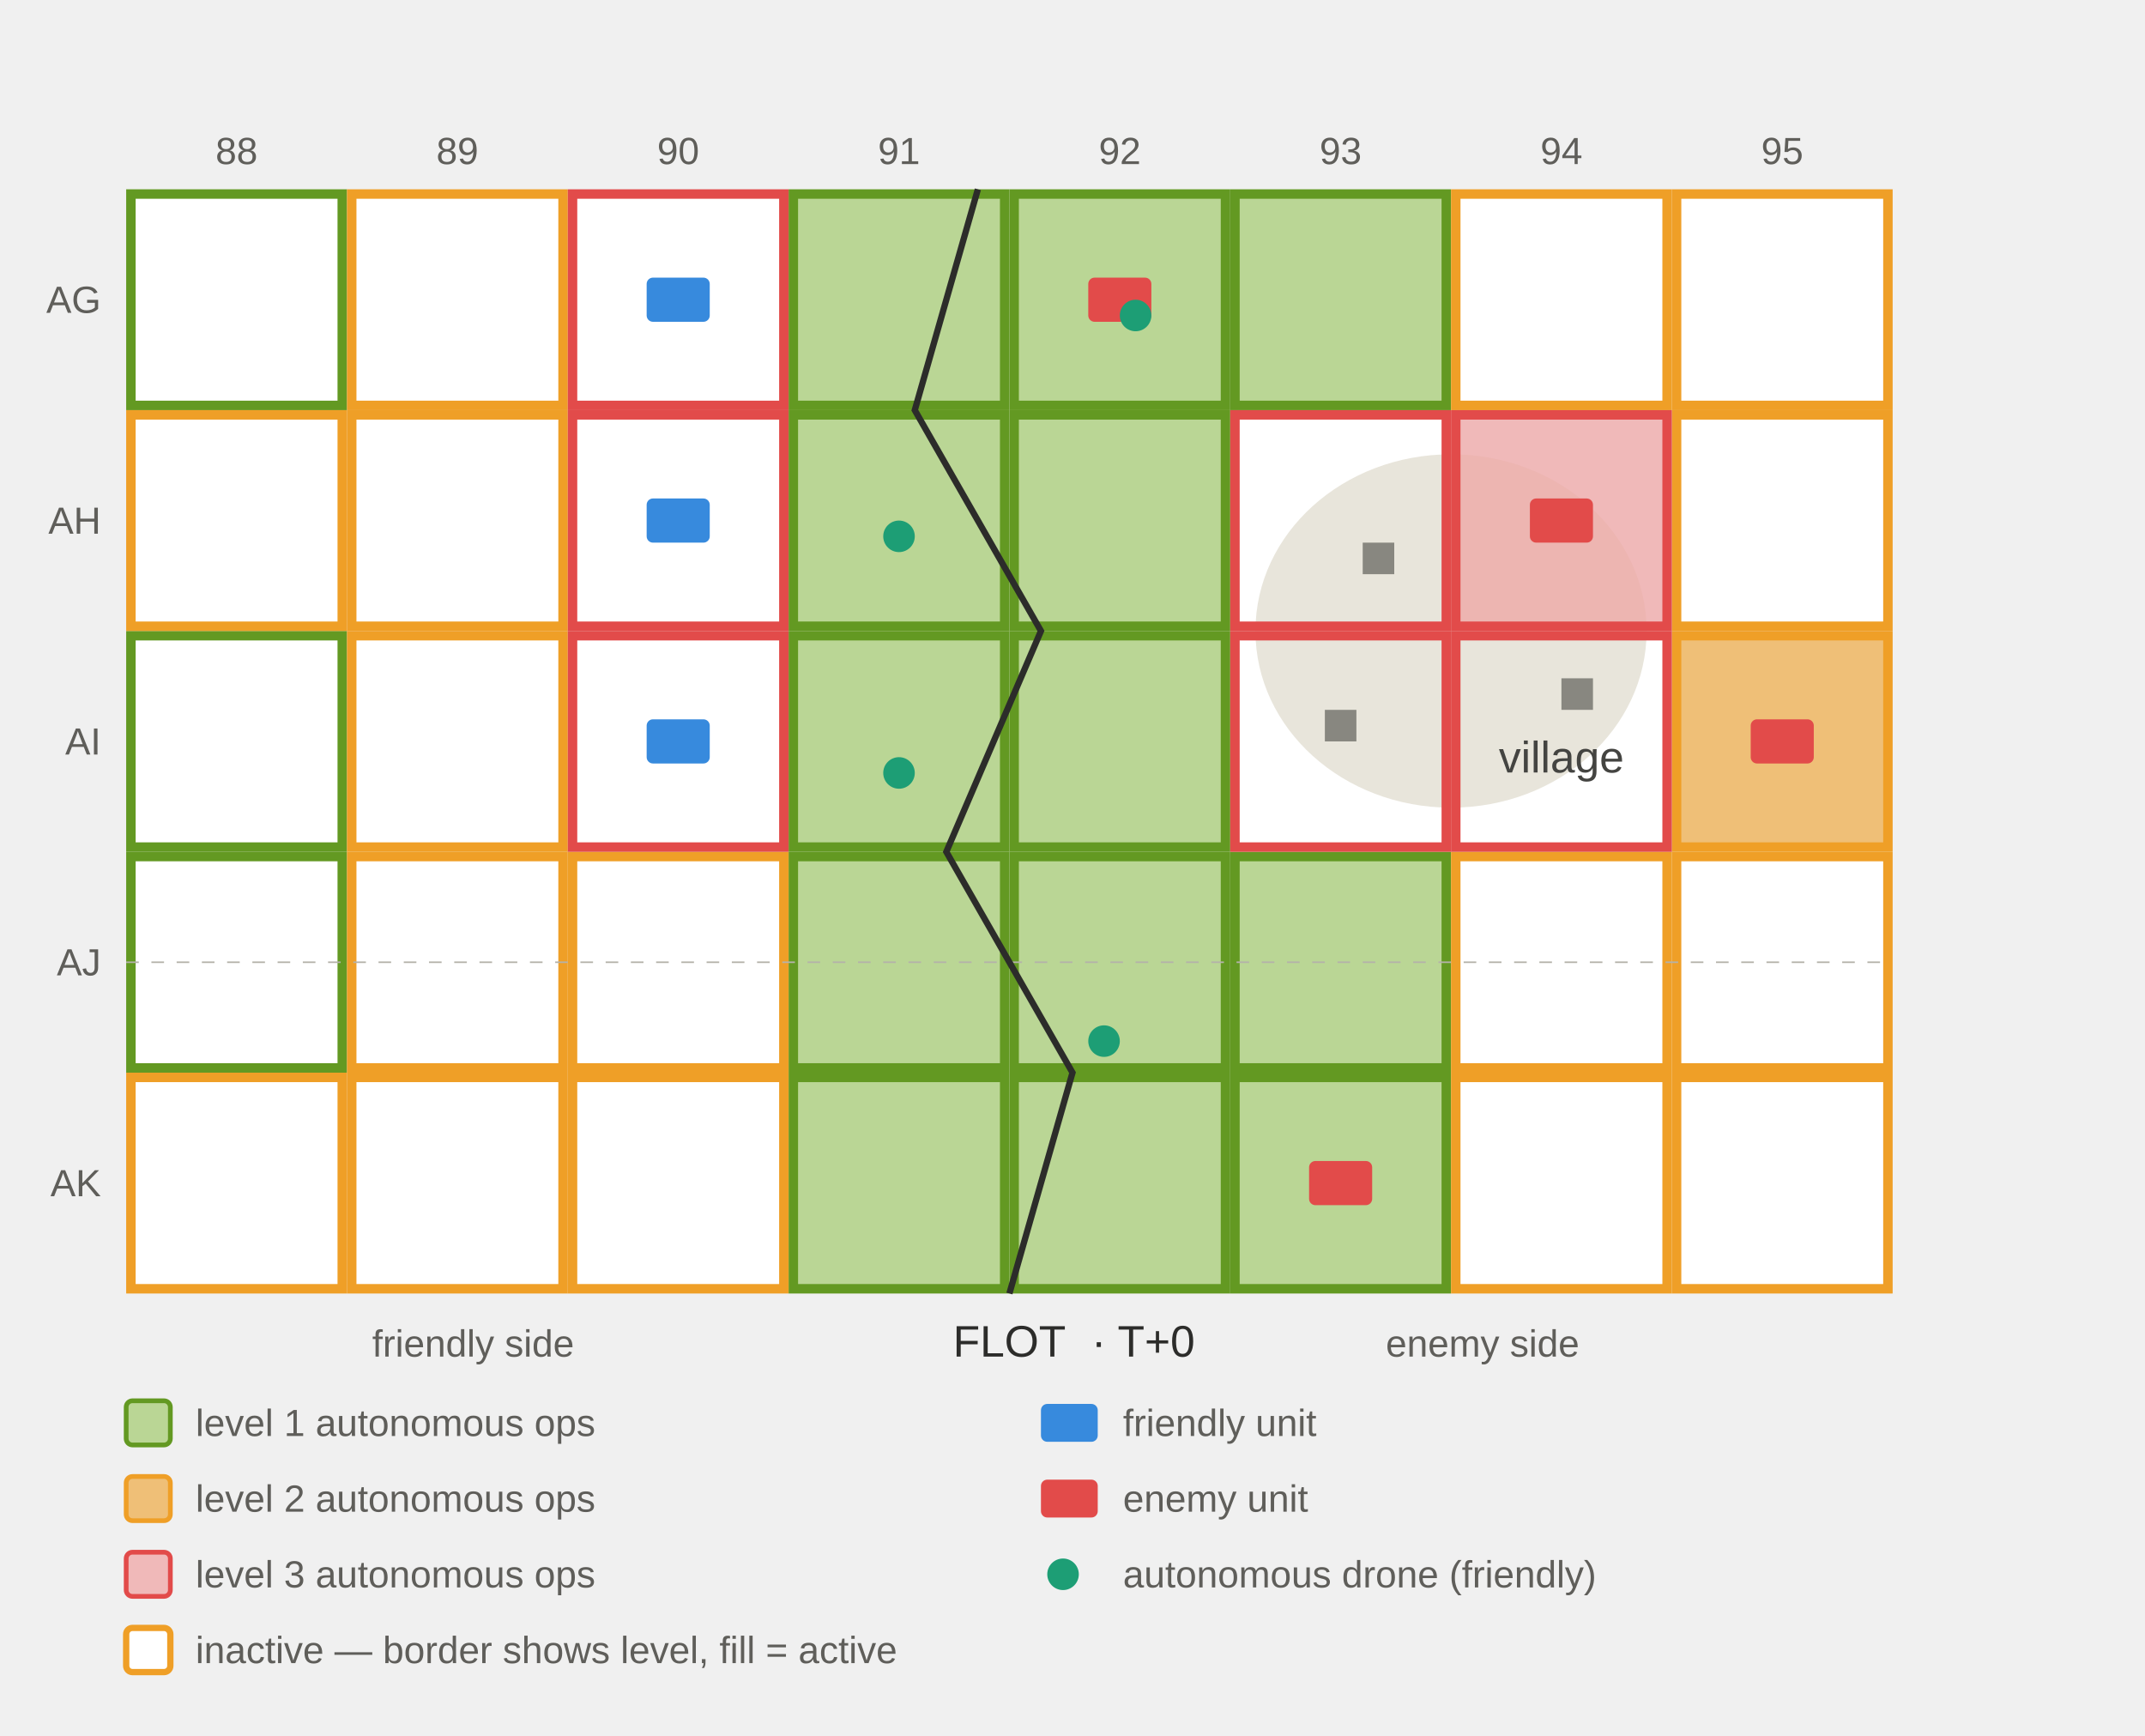
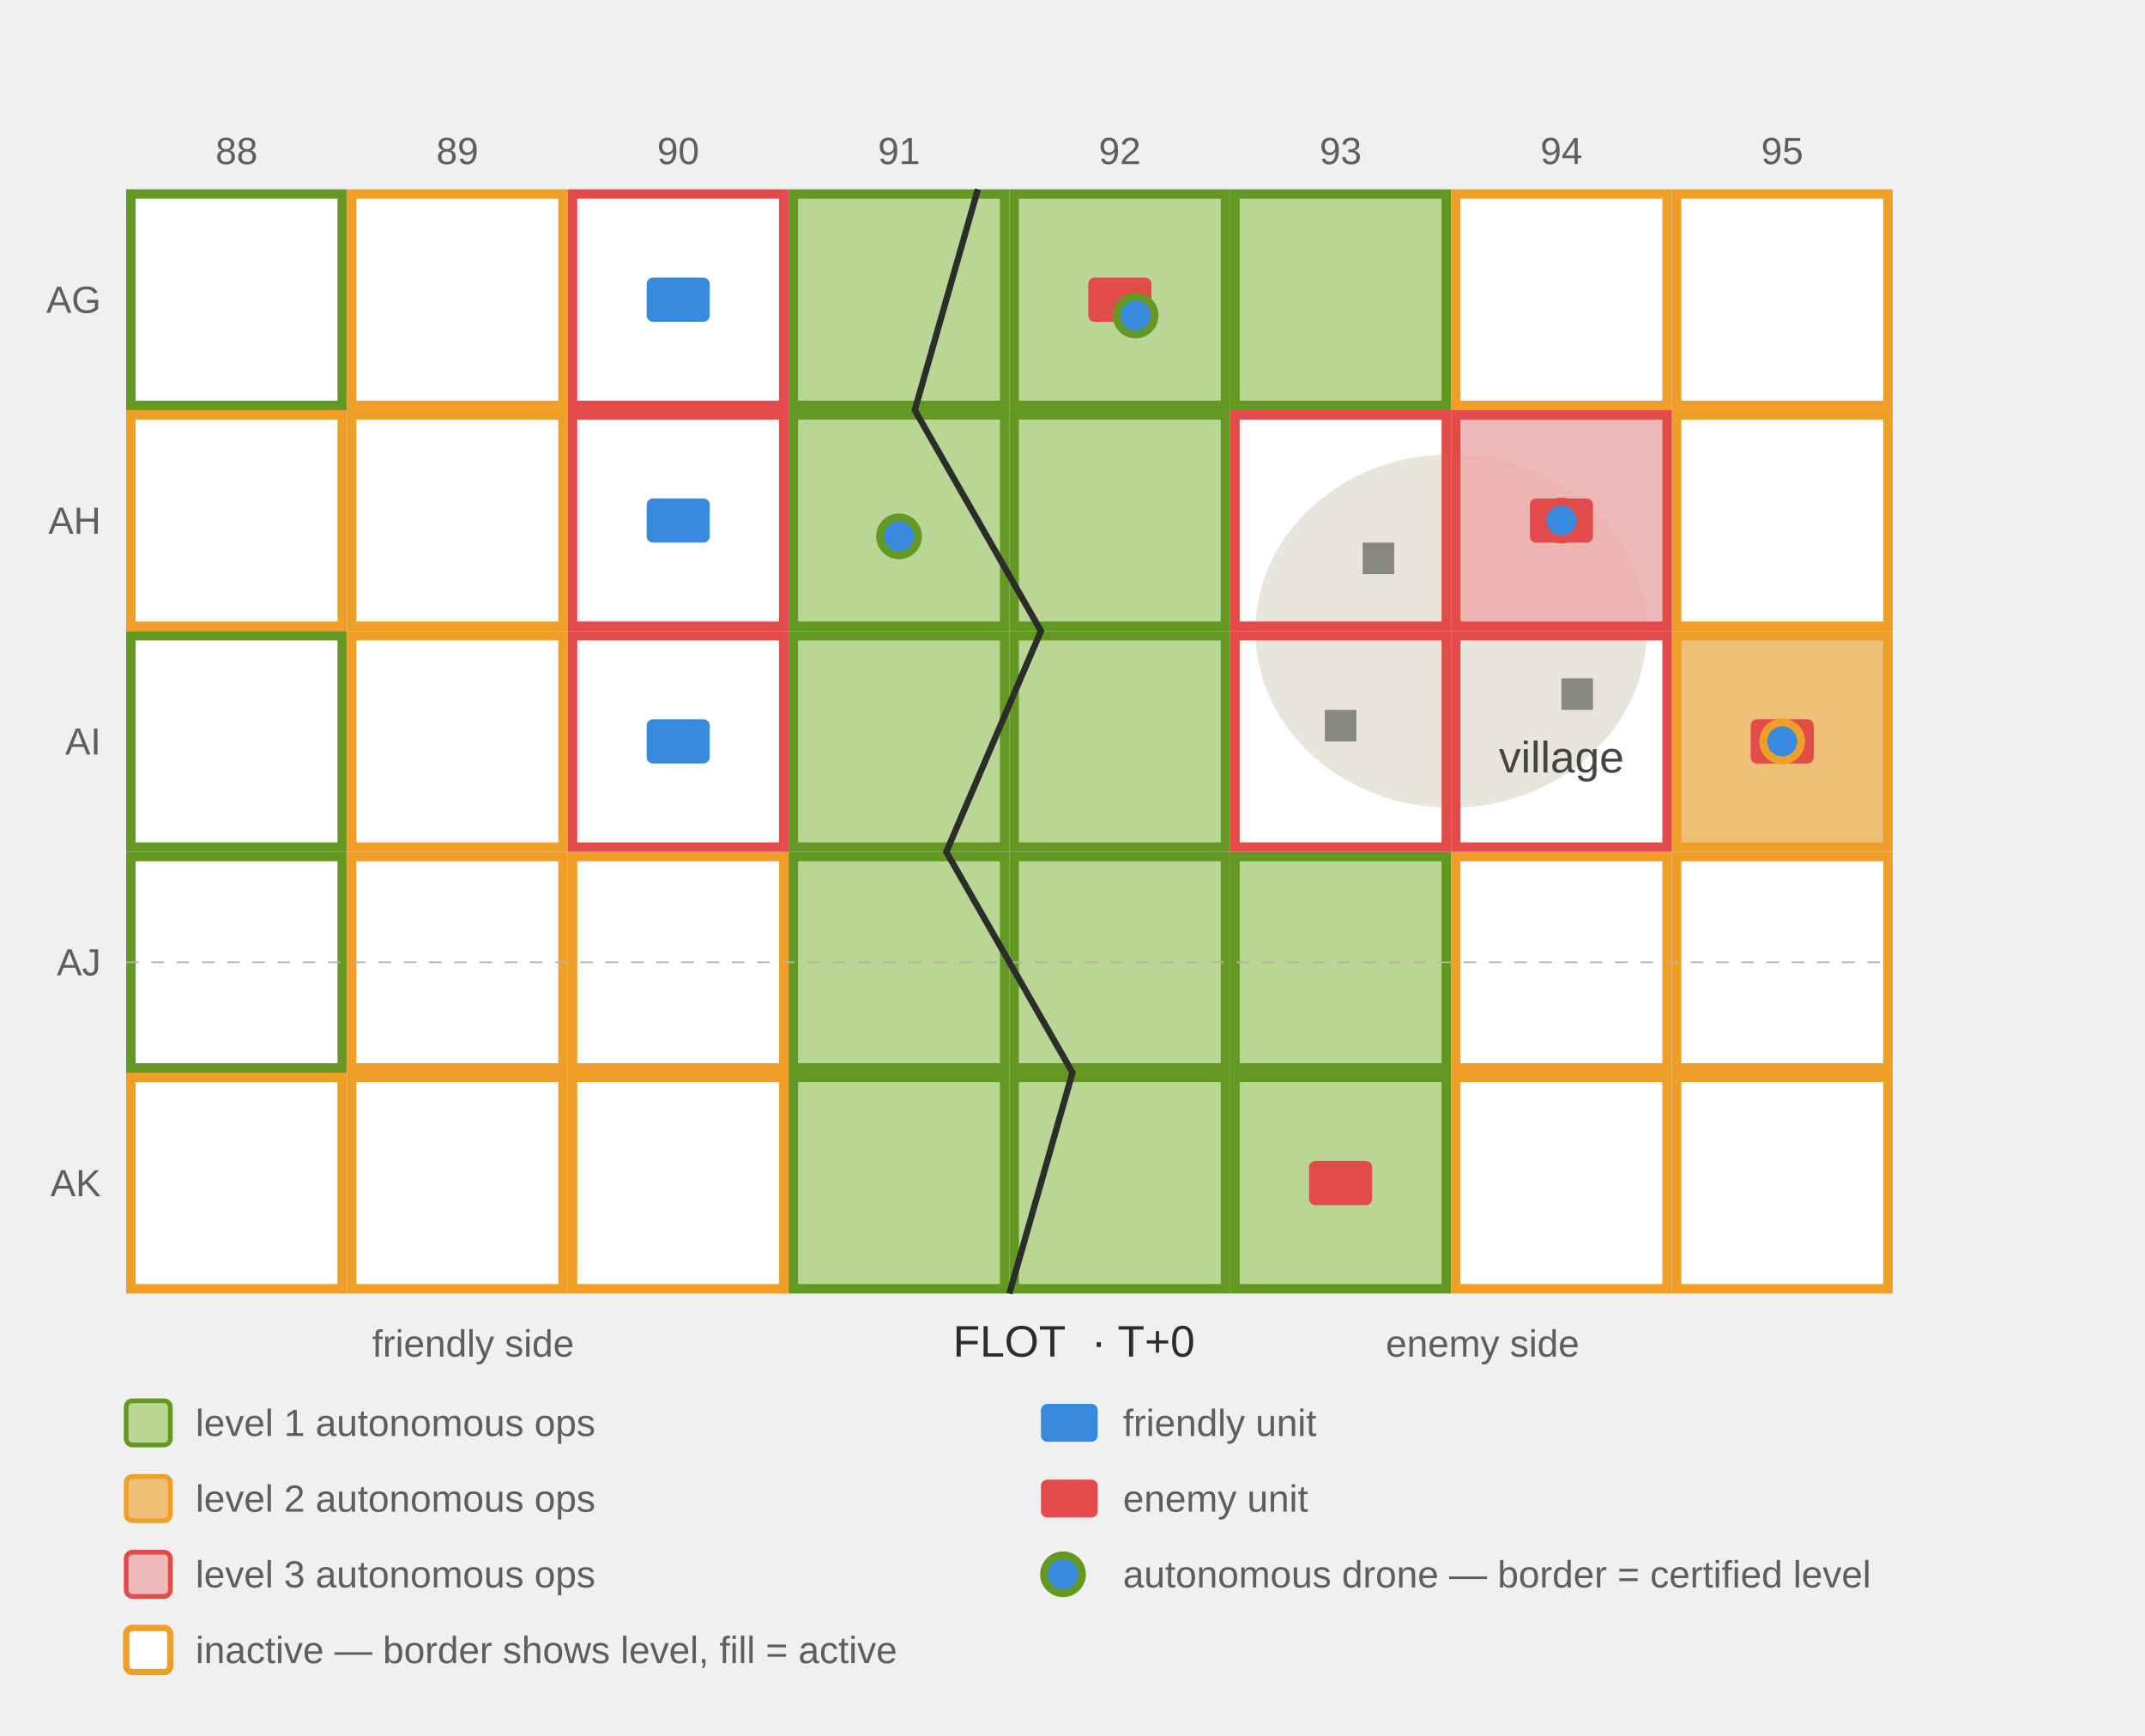
<svg xmlns="http://www.w3.org/2000/svg" width="680" viewBox="0 0 680 550" role="img">
  <style>
.th{font:500 14px "Segoe UI",Arial,sans-serif;fill:#2C2C2A}
.ts{font:400 12px "Segoe UI",Arial,sans-serif;fill:#5F5E5A}
.thv{font:500 14px "Segoe UI",Arial,sans-serif;fill:#444441}
.leader{stroke:#B4B2A9;stroke-width:0.5;stroke-dasharray:4 4}
</style>
  <text class="ts" x="75" y="52" text-anchor="middle">88</text>
  <text class="ts" x="145" y="52" text-anchor="middle">89</text>
  <text class="ts" x="215" y="52" text-anchor="middle">90</text>
  <text class="ts" x="285" y="52" text-anchor="middle">91</text>
  <text class="ts" x="355" y="52" text-anchor="middle">92</text>
  <text class="ts" x="425" y="52" text-anchor="middle">93</text>
  <text class="ts" x="495" y="52" text-anchor="middle">94</text>
  <text class="ts" x="565" y="52" text-anchor="middle">95</text>
  <text class="ts" x="32" y="95" text-anchor="end" dominant-baseline="central">AG</text>
  <text class="ts" x="32" y="165" text-anchor="end" dominant-baseline="central">AH</text>
  <text class="ts" x="32" y="235" text-anchor="end" dominant-baseline="central">AI</text>
  <text class="ts" x="32" y="305" text-anchor="end" dominant-baseline="central">AJ</text>
  <text class="ts" x="32" y="375" text-anchor="end" dominant-baseline="central">AK</text>
  <g fill="#FFFFFF" stroke-width="0">
    <rect x="41.5" y="61.5" width="67" height="67" />
    <rect x="41.5" y="201.5" width="67" height="67" />
    <rect x="41.5" y="271.5" width="67" height="67" />
    <rect x="111.5" y="61.5" width="67" height="67" />
    <rect x="41.5" y="131.5" width="67" height="67" />
    <rect x="111.5" y="131.5" width="67" height="67" />
    <rect x="111.5" y="201.5" width="67" height="67" />
    <rect x="111.5" y="271.5" width="67" height="67" />
    <rect x="181.5" y="271.5" width="67" height="67" />
    <rect x="41.5" y="341.5" width="67" height="67" />
    <rect x="111.5" y="341.5" width="67" height="67" />
    <rect x="181.5" y="341.5" width="67" height="67" />
    <rect x="181.5" y="61.5" width="67" height="67" />
    <rect x="181.5" y="131.5" width="67" height="67" />
    <rect x="181.5" y="201.5" width="67" height="67" />
    <rect x="461.5" y="61.5" width="67" height="67" />
    <rect x="461.5" y="201.5" width="67" height="67" />
    <rect x="461.5" y="271.5" width="67" height="67" />
    <rect x="461.5" y="341.5" width="67" height="67" />
    <rect x="531.5" y="61.5" width="67" height="67" />
    <rect x="531.5" y="271.5" width="67" height="67" />
    <rect x="531.5" y="341.5" width="67" height="67" />
  </g>
  <g fill="#97C459" fill-opacity="0.6">
    <rect x="321.5" y="61.5" width="67" height="67" />
    <rect x="321.5" y="131.5" width="67" height="67" />
    <rect x="321.5" y="201.5" width="67" height="67" />
    <rect x="321.5" y="271.5" width="67" height="67" />
    <rect x="321.5" y="341.5" width="67" height="67" />
    <rect x="391.5" y="61.5" width="67" height="67" />
    <rect x="391.5" y="271.5" width="67" height="67" />
    <rect x="391.5" y="341.5" width="67" height="67" />
    <rect x="251.5" y="271.5" width="67" height="67" />
    <rect x="251.5" y="341.5" width="67" height="67" />
  </g>
  <g>
    <animate attributeName="opacity" values="1;1;0;0;1" keyTimes="0;0.42;0.5;0.92;1" dur="8s" repeatCount="indefinite" />
    <g fill="#97C459" fill-opacity="0.6">
      <rect x="251.5" y="61.5" width="67" height="67" />
      <rect x="251.5" y="131.5" width="67" height="67" />
      <rect x="251.5" y="201.5" width="67" height="67" />
    </g>
    <g fill="#EF9F27" fill-opacity="0.6">
      <rect x="531.5" y="201.5" width="67" height="67" />
    </g>
    <g fill="#FFFFFF">
      <rect x="531.5" y="131.5" width="67" height="67" />
      <rect x="391.5" y="131.5" width="67" height="67" />
      <rect x="391.5" y="201.5" width="67" height="67" />
    </g>
  </g>
  <g opacity="0">
    <animate attributeName="opacity" values="0;0;1;1;0" keyTimes="0;0.42;0.5;0.92;1" dur="8s" repeatCount="indefinite" />
    <g fill="#EF9F27" fill-opacity="0.6">
      <rect x="531.5" y="131.5" width="67" height="67" />
    </g>
    <g fill="#FFFFFF">
      <rect x="251.5" y="61.5" width="67" height="67" />
      <rect x="251.5" y="131.5" width="67" height="67" />
      <rect x="251.5" y="201.5" width="67" height="67" />
      <rect x="531.5" y="201.5" width="67" height="67" />
      <rect x="461.5" y="131.5" width="67" height="67" />
    </g>
  </g>
  <ellipse cx="460" cy="200" rx="62" ry="56" fill="#E8E5DB" />
  <rect x="432" y="172" width="10" height="10" fill="#888780" />
  <rect x="495" y="215" width="10" height="10" fill="#888780" />
  <rect x="420" y="225" width="10" height="10" fill="#888780" />
  <text class="thv" x="495" y="240" text-anchor="middle" dominant-baseline="central">village</text>
  <g fill="#F09595" fill-opacity="0.6">
    <rect x="461.5" y="131.5" width="67" height="67">
      <animate attributeName="fill-opacity" values="0.6;0.6;0;0;0.6" keyTimes="0;0.42;0.5;0.92;1" dur="8s" repeatCount="indefinite" />
    </rect>
    <rect x="391.5" y="131.5" width="67" height="67" fill-opacity="0">
      <animate attributeName="fill-opacity" values="0;0;0.6;0.6;0" keyTimes="0;0.42;0.5;0.92;1" dur="8s" repeatCount="indefinite" />
    </rect>
    <rect x="391.5" y="201.5" width="67" height="67" fill-opacity="0">
      <animate attributeName="fill-opacity" values="0;0;0.6;0.6;0" keyTimes="0;0.42;0.5;0.92;1" dur="8s" repeatCount="indefinite" />
    </rect>
  </g>
  <g fill="none" stroke="#639922" stroke-width="3">
    <rect x="321.5" y="61.5" width="67" height="67" />
    <rect x="321.5" y="131.5" width="67" height="67" />
    <rect x="321.5" y="201.5" width="67" height="67" />
    <rect x="321.5" y="271.5" width="67" height="67" />
    <rect x="321.5" y="341.5" width="67" height="67" />
    <rect x="391.5" y="61.5" width="67" height="67" />
    <rect x="391.5" y="271.5" width="67" height="67" />
    <rect x="391.5" y="341.5" width="67" height="67" />
    <rect x="251.5" y="271.5" width="67" height="67" />
    <rect x="251.5" y="341.5" width="67" height="67" />
    <rect x="251.5" y="201.5" width="67" height="67" />
    <rect x="41.5" y="61.5" width="67" height="67" />
    <rect x="41.5" y="201.5" width="67" height="67" />
    <rect x="41.5" y="271.5" width="67" height="67" />
  </g>
  <g fill="none" stroke="#EF9F27" stroke-width="3">
    <rect x="111.5" y="61.5" width="67" height="67" />
    <rect x="41.5" y="131.5" width="67" height="67" />
    <rect x="111.5" y="131.5" width="67" height="67" />
    <rect x="111.5" y="201.5" width="67" height="67" />
    <rect x="111.5" y="271.5" width="67" height="67" />
    <rect x="181.5" y="271.5" width="67" height="67" />
    <rect x="41.5" y="341.5" width="67" height="67" />
    <rect x="111.5" y="341.5" width="67" height="67" />
    <rect x="181.5" y="341.5" width="67" height="67" />
    <rect x="461.5" y="61.5" width="67" height="67" />
    <rect x="461.5" y="271.5" width="67" height="67" />
    <rect x="461.5" y="341.5" width="67" height="67" />
    <rect x="531.5" y="61.5" width="67" height="67" />
    <rect x="531.5" y="131.5" width="67" height="67" />
    <rect x="531.5" y="271.5" width="67" height="67" />
    <rect x="531.5" y="341.5" width="67" height="67" />
    <rect x="531.5" y="201.5" width="67" height="67" />
  </g>
  <g fill="none" stroke="#E24B4A" stroke-width="3">
    <rect x="181.5" y="201.5" width="67" height="67" />
    <rect x="461.5" y="131.5" width="67" height="67" />
    <rect x="461.5" y="201.5" width="67" height="67" />
    <rect x="391.5" y="131.5" width="67" height="67" />
    <rect x="391.5" y="201.5" width="67" height="67" />
  </g>
  <g fill="none" stroke-width="3">
    <animate attributeName="opacity" values="1;1;0;0;1" keyTimes="0;0.42;0.5;0.92;1" dur="8s" repeatCount="indefinite" />
    <g stroke="#639922">
      <rect x="251.5" y="61.5" width="67" height="67" />
      <rect x="251.5" y="131.5" width="67" height="67" />
    </g>
    <g stroke="#E24B4A">
      <rect x="181.5" y="61.5" width="67" height="67" />
      <rect x="181.5" y="131.5" width="67" height="67" />
    </g>
  </g>
  <g fill="none" stroke-width="3" opacity="0">
    <animate attributeName="opacity" values="0;0;1;1;0" keyTimes="0;0.42;0.5;0.92;1" dur="8s" repeatCount="indefinite" />
    <g stroke="#EF9F27">
      <rect x="181.5" y="61.5" width="67" height="67" />
      <rect x="181.5" y="131.5" width="67" height="67" />
    </g>
    <g stroke="#E24B4A">
      <rect x="251.5" y="61.5" width="67" height="67" />
      <rect x="251.5" y="131.5" width="67" height="67" />
    </g>
  </g>
  <line class="leader" x1="40" y1="305" x2="600" y2="305" />
  <rect x="205" y="88" width="20" height="14" rx="2" fill="#378ADD">
    <animate attributeName="x" values="205;205;275;275;205" keyTimes="0;0.42;0.5;0.92;1" dur="8s" repeatCount="indefinite" />
  </rect>
  <rect x="205" y="158" width="20" height="14" rx="2" fill="#378ADD">
    <animate attributeName="x" values="205;205;275;275;205" keyTimes="0;0.42;0.5;0.92;1" dur="8s" repeatCount="indefinite" />
  </rect>
  <rect x="205" y="228" width="20" height="14" rx="2" fill="#378ADD" />
  <rect x="345" y="88" width="20" height="14" rx="2" fill="#E24B4A">
    <animate attributeName="x" values="345;345;425;425;345" keyTimes="0;0.42;0.5;0.92;1" dur="8s" repeatCount="indefinite" />
  </rect>
  <rect x="485" y="158" width="20" height="14" rx="2" fill="#E24B4A">
    <animate attributeName="x" values="485;485;497;497;485" keyTimes="0;0.42;0.5;0.92;1" dur="8s" repeatCount="indefinite" />
    <animate attributeName="y" values="158;158;170;170;158" keyTimes="0;0.42;0.5;0.92;1" dur="8s" repeatCount="indefinite" />
  </rect>
  <rect x="415" y="368" width="20" height="14" rx="2" fill="#E24B4A">
    <animate attributeName="x" values="415;415;430;430;415" keyTimes="0;0.42;0.5;0.92;1" dur="8s" repeatCount="indefinite" />
    <animate attributeName="y" values="368;368;378;378;368" keyTimes="0;0.42;0.5;0.92;1" dur="8s" repeatCount="indefinite" />
  </rect>
  <rect x="555" y="228" width="20" height="14" rx="2" fill="#E24B4A">
    <animate attributeName="y" values="228;228;160;160;228" keyTimes="0;0.42;0.5;0.92;1" dur="8s" repeatCount="indefinite" />
  </rect>
-   <circle cx="360" cy="100" r="5" fill="#1D9E75">
+   <circle cx="360" cy="100" r="6" fill="#378ADD" stroke="#639922" stroke-width="2.5">
    <animate attributeName="cx" values="360;360;415;415;360" keyTimes="0;0.42;0.5;0.92;1" dur="8s" repeatCount="indefinite" />
    <animate attributeName="cy" values="100;100;108;108;100" keyTimes="0;0.42;0.5;0.92;1" dur="8s" repeatCount="indefinite" />
  </circle>
-   <circle cx="285" cy="170" r="5" fill="#1D9E75">
+   <circle cx="285" cy="170" r="6" fill="#378ADD" stroke="#639922" stroke-width="2.5">
    <animate attributeName="cx" values="285;285;360;360;285" keyTimes="0;0.42;0.5;0.92;1" dur="8s" repeatCount="indefinite" />
    <animate attributeName="cy" values="170;170;180;180;170" keyTimes="0;0.42;0.5;0.92;1" dur="8s" repeatCount="indefinite" />
  </circle>
-   <circle cx="285" cy="245" r="5" fill="#1D9E75">
-     <animate attributeName="cx" values="285;285;355;355;285" keyTimes="0;0.42;0.5;0.92;1" dur="8s" repeatCount="indefinite" />
-   </circle>
-   <circle cx="350" cy="330" r="5" fill="#1D9E75">
-     <animate attributeName="cx" values="350;350;360;360;350" keyTimes="0;0.42;0.5;0.92;1" dur="8s" repeatCount="indefinite" />
-     <animate attributeName="cy" values="330;330;335;335;330" keyTimes="0;0.42;0.5;0.92;1" dur="8s" repeatCount="indefinite" />
+   <circle cx="565" cy="235" r="6" fill="#378ADD" stroke="#EF9F27" stroke-width="2.5">
+     <animate attributeName="cy" values="235;235;165;165;235" keyTimes="0;0.42;0.5;0.92;1" dur="8s" repeatCount="indefinite" />
+   </circle>
+   <circle cx="495" cy="165" r="6" fill="#378ADD" stroke="#E24B4A" stroke-width="2.5">
+     <animate attributeName="cx" values="495;495;425;425;495" keyTimes="0;0.42;0.5;0.92;1" dur="8s" repeatCount="indefinite" />
  </circle>
  <path d="M 310 60 L 290 130 L 330 200 L 300 270 L 340 340 L 320 410" fill="none" stroke="#2C2C2A" stroke-width="2">
    <animate attributeName="d" values="M 310 60 L 290 130 L 330 200 L 300 270 L 340 340 L 320 410;M 310 60 L 290 130 L 330 200 L 300 270 L 340 340 L 320 410;M 380 60 L 410 130 L 430 200 L 380 270 L 340 340 L 320 410;M 380 60 L 410 130 L 430 200 L 380 270 L 340 340 L 320 410;M 310 60 L 290 130 L 330 200 L 300 270 L 340 340 L 320 410" keyTimes="0;0.42;0.5;0.92;1" dur="8s" repeatCount="indefinite" />
  </path>
  <text class="th" x="320" y="430" text-anchor="middle">FLOT</text>
  <text class="th" x="346" y="430">· T+0<animate attributeName="opacity" values="1;1;0;0;1" keyTimes="0;0.42;0.5;0.92;1" dur="8s" repeatCount="indefinite" />
  </text>
  <text class="th" x="346" y="430" opacity="0">· T+24h<animate attributeName="opacity" values="0;0;1;1;0" keyTimes="0;0.42;0.5;0.92;1" dur="8s" repeatCount="indefinite" />
  </text>
  <text class="ts" x="150" y="430" text-anchor="middle">friendly side</text>
  <text class="ts" x="470" y="430" text-anchor="middle">enemy side</text>
  <rect x="40" y="444" width="14" height="14" rx="2" fill="#97C459" fill-opacity="0.6" stroke="#639922" stroke-width="1.5" />
  <text class="ts" x="62" y="451" dominant-baseline="central">level 1 autonomous ops</text>
  <rect x="40" y="468" width="14" height="14" rx="2" fill="#EF9F27" fill-opacity="0.6" stroke="#EF9F27" stroke-width="1.5" />
  <text class="ts" x="62" y="475" dominant-baseline="central">level 2 autonomous ops</text>
  <rect x="40" y="492" width="14" height="14" rx="2" fill="#F09595" fill-opacity="0.6" stroke="#E24B4A" stroke-width="1.5" />
  <text class="ts" x="62" y="499" dominant-baseline="central">level 3 autonomous ops</text>
  <rect x="40" y="516" width="14" height="14" rx="2" fill="#FFFFFF" stroke="#EF9F27" stroke-width="2" />
  <text class="ts" x="62" y="523" dominant-baseline="central">inactive — border shows level, fill = active</text>
  <rect x="330" y="445" width="18" height="12" rx="2" fill="#378ADD" />
  <text class="ts" x="356" y="451" dominant-baseline="central">friendly unit</text>
  <rect x="330" y="469" width="18" height="12" rx="2" fill="#E24B4A" />
  <text class="ts" x="356" y="475" dominant-baseline="central">enemy unit</text>
-   <circle cx="337" cy="499" r="5" fill="#1D9E75" />
-   <text class="ts" x="356" y="499" dominant-baseline="central">autonomous drone (friendly)</text>
+   <circle cx="337" cy="499" r="6" fill="#378ADD" stroke="#639922" stroke-width="2.5" />
+   <text class="ts" x="356" y="499" dominant-baseline="central">autonomous drone — border = certified level</text>
</svg>
